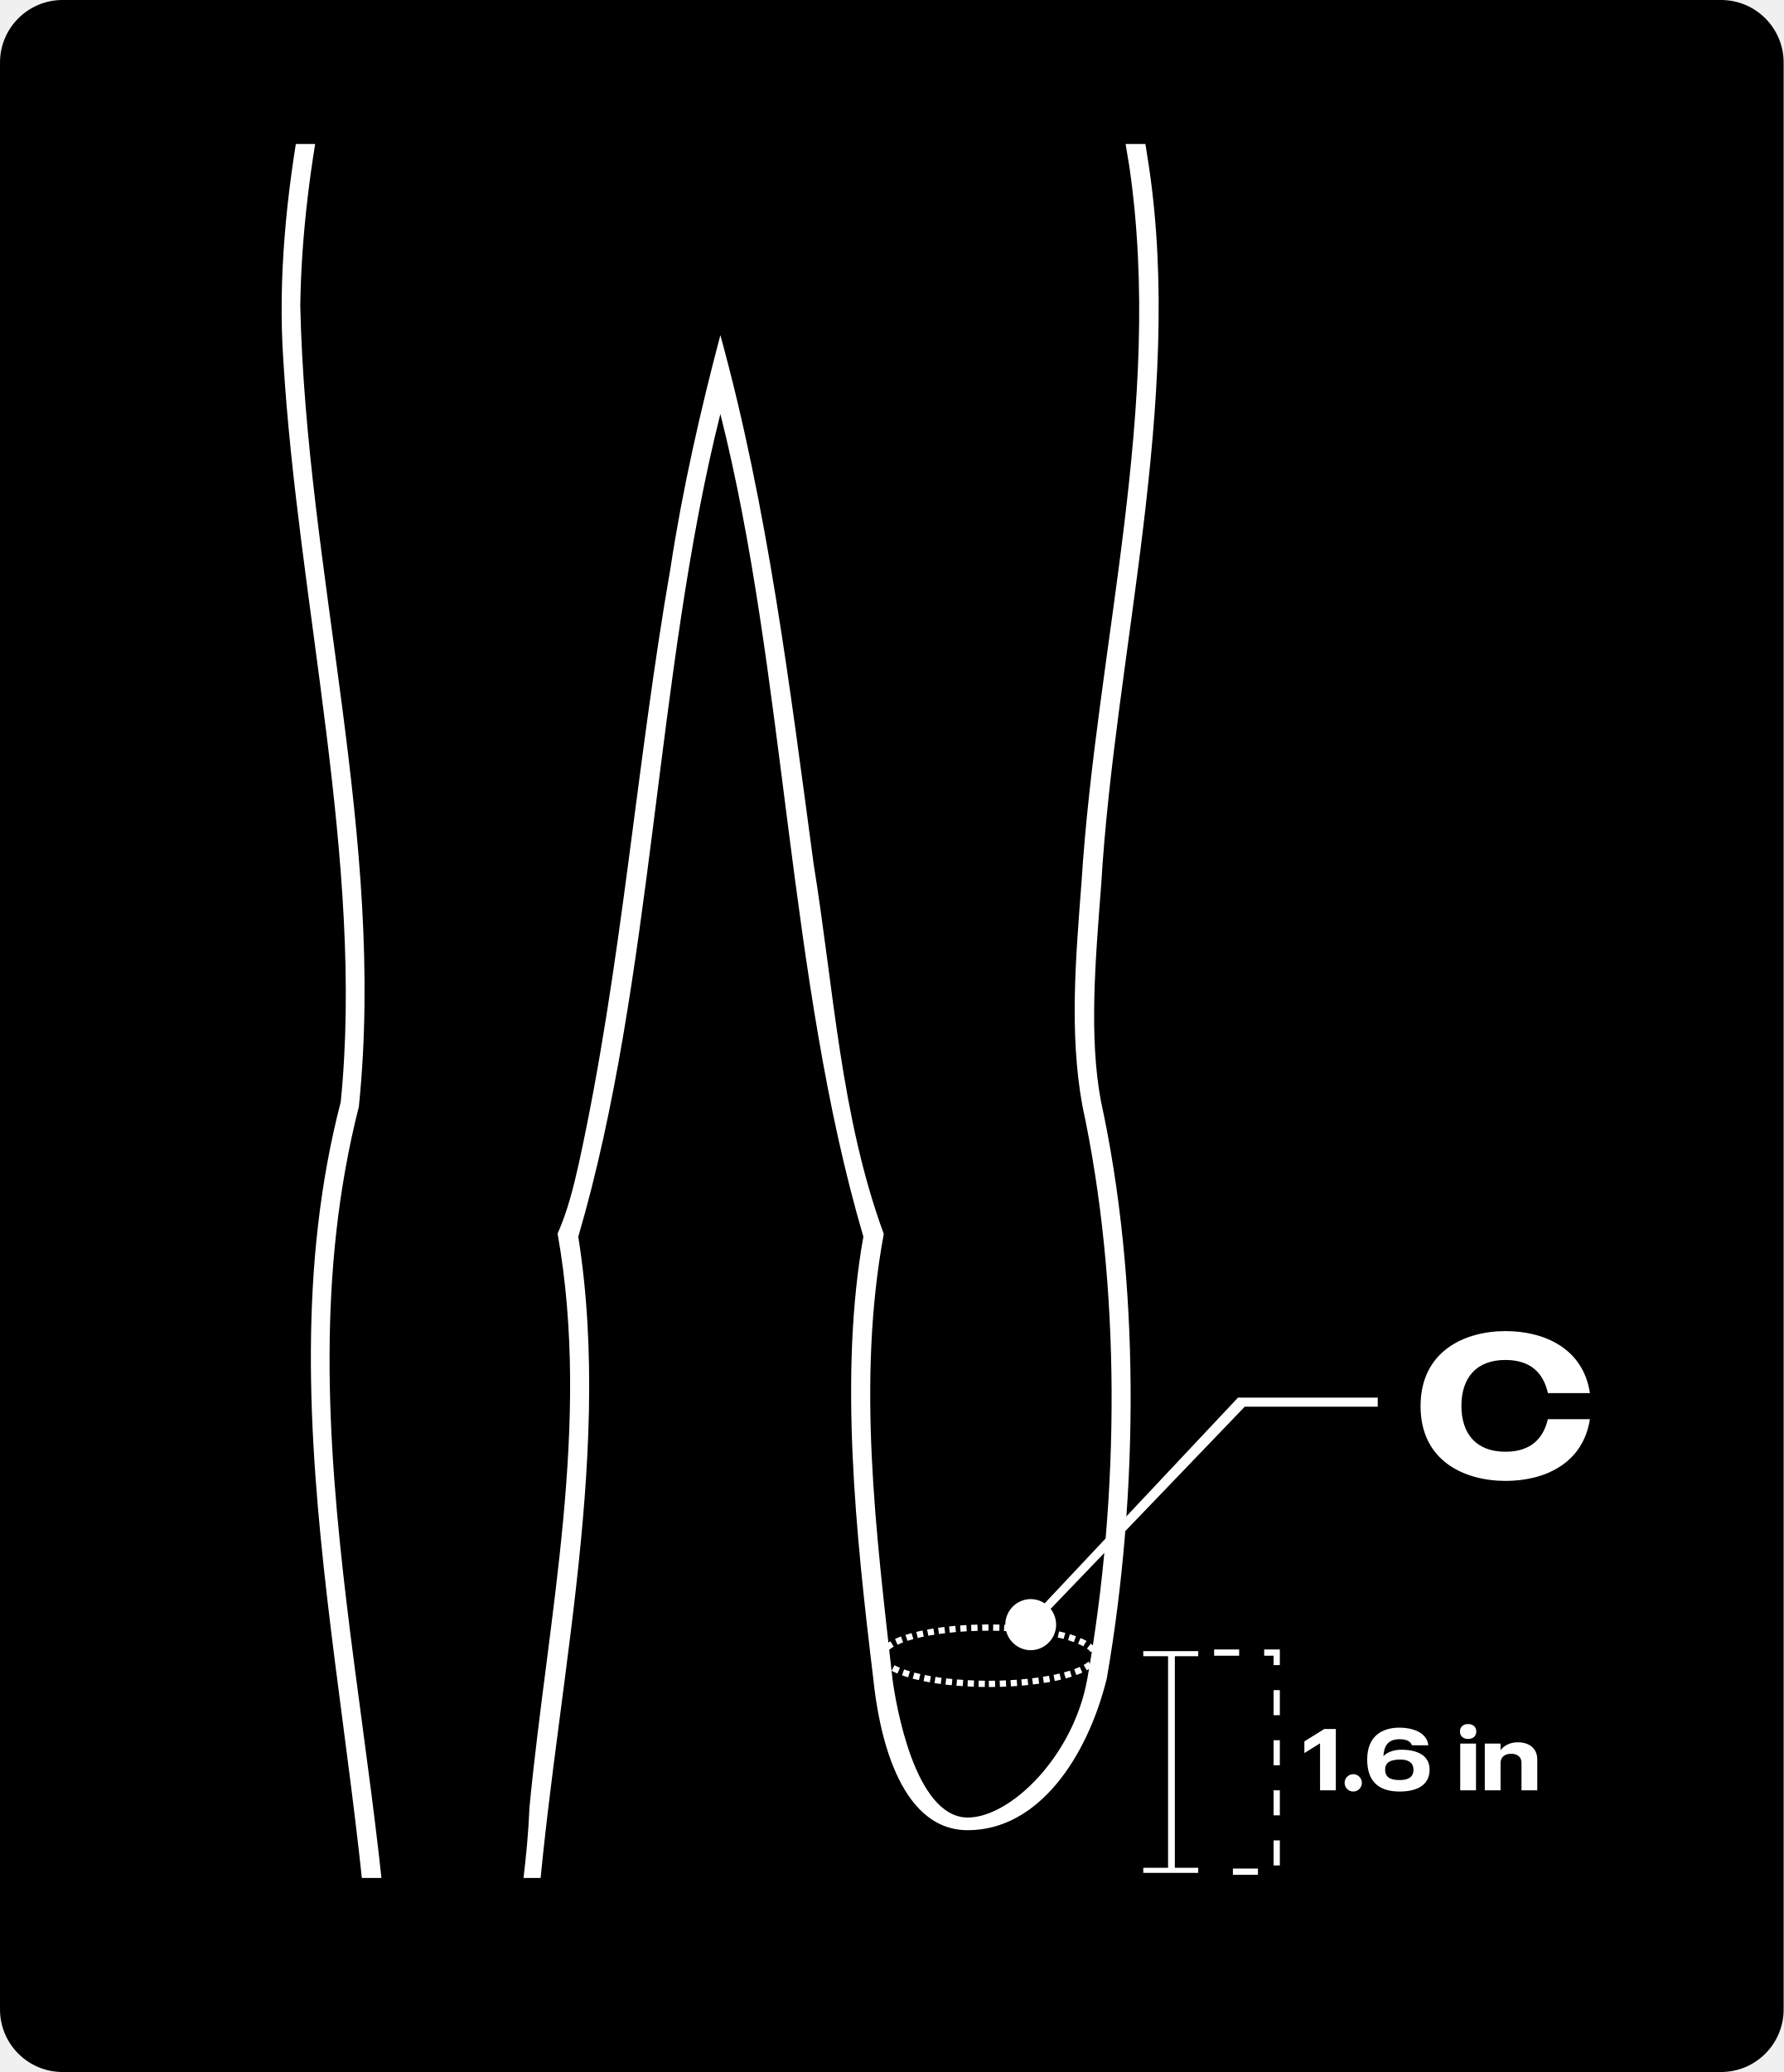
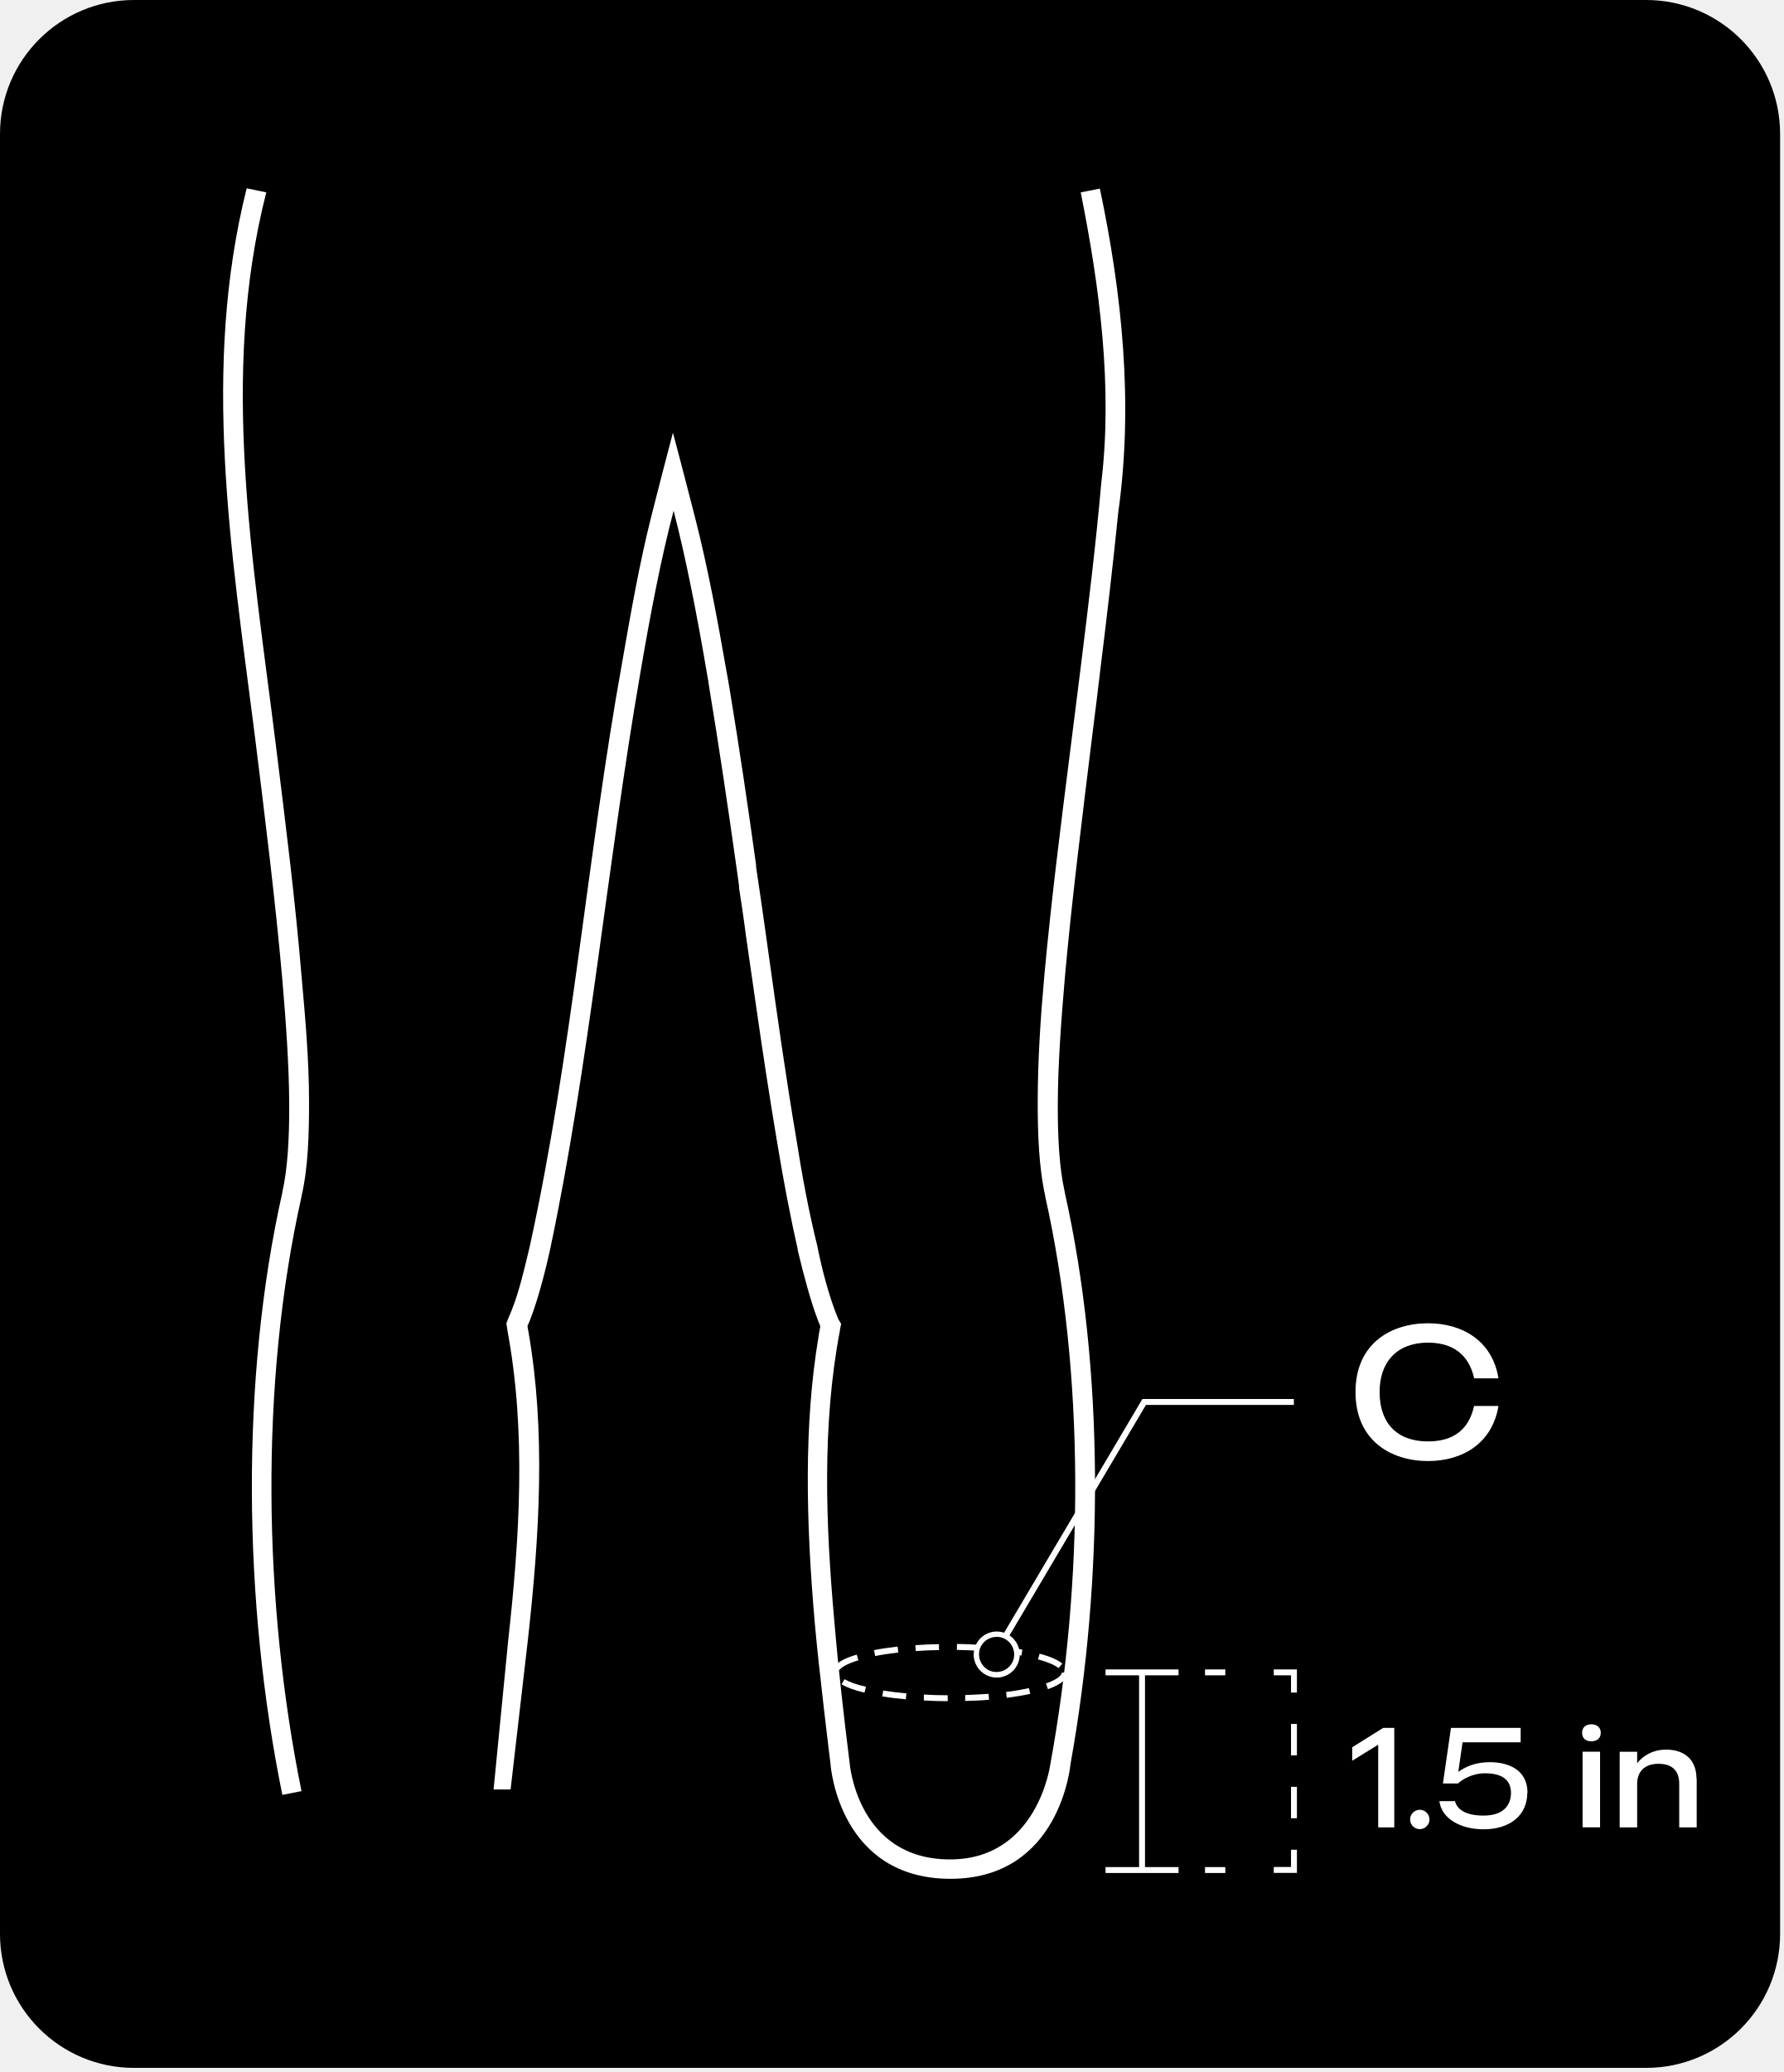
<svg xmlns="http://www.w3.org/2000/svg" width="285" height="331" viewBox="0 0 285 331" fill="none">
-   <rect width="285" height="331" rx="10" fill="black" />
-   <g clip-path="url(#clip0_11679_4611)">
-     <path d="M187.722 264.219H186.641V298.782H187.722V264.219Z" fill="white" />
-     <path d="M191.459 298.375H182.679V299.189H191.459V298.375Z" fill="white" />
-     <path d="M191.459 263.766H182.679V264.58H191.459V263.766Z" fill="white" />
-     <path d="M247.336 226.71H254.045C252.919 233.948 246.616 236.572 240.582 236.572C234.009 236.572 226.985 233.405 226.985 224.629C226.985 215.853 234.009 212.641 240.582 212.641C246.616 212.641 252.964 215.31 254.045 222.548H247.336C246.616 219.381 244.635 217.255 240.537 217.255C235.855 217.255 233.513 220.15 233.513 224.584C233.513 229.017 235.855 231.913 240.537 231.913C244.635 231.913 246.616 229.786 247.336 226.665V226.71Z" fill="white" />
-     <path d="M158 269C167.389 269 175 266.985 175 264.5C175 262.015 167.389 260 158 260C148.611 260 141 262.015 141 264.5C141 266.985 148.611 269 158 269Z" stroke="white" stroke-miterlimit="10" stroke-dasharray="1 0.75" />
-     <path d="M165.434 259.555L164.084 259.148L197.808 223.273H220.141V224.721H198.889L165.434 259.555Z" fill="white" />
-     <path d="M168.091 260.692C167.461 262.592 165.434 263.588 163.588 263C161.697 262.366 160.707 260.33 161.292 258.476C161.922 256.576 163.949 255.58 165.795 256.168C167.686 256.802 168.676 258.838 168.091 260.692Z" fill="white" />
-     <path d="M168.541 260.824C169.262 258.698 168.091 256.391 165.975 255.667C163.859 254.943 161.562 256.119 160.842 258.246C160.121 260.372 161.292 262.679 163.408 263.403C165.524 264.127 167.821 262.951 168.541 260.824C169.262 258.698 167.821 262.951 168.541 260.824ZM161.742 258.608C162.283 256.979 164.039 256.074 165.66 256.617C167.28 257.16 168.181 258.924 167.641 260.553C167.1 262.181 165.344 263.086 163.723 262.543C162.103 262.001 161.202 260.236 161.742 258.608C162.283 256.979 161.202 260.236 161.742 258.608Z" fill="white" />
-     <path d="M82.826 335.806C82.628 327.119 84.158 318.285 85.54 310.338C87.959 272.976 98.175 233.985 92.4 197.561C104.443 156.497 104.69 107.537 115.104 66.127C125.567 107.537 125.864 156.497 137.956 197.561C134.057 219.327 136.722 244.942 139.535 268.139C140.325 275.937 143.335 292.373 154.638 292.373C165.94 292.373 173.738 280.725 176.848 268.139C182.03 238.279 182.129 204.372 175.91 175.894C173.985 165.628 175.022 153.437 175.959 141.296C178.131 104.477 189.187 63.956 183.56 26.446C180.549 6.21 173.985 -19.159 166.779 -37.569C164.509 -43.442 163.522 -49.661 163.769 -55.978C164.262 -66.244 165.743 -79.619 166.286 -86.727L162.387 -78.731C161.942 -70.439 160.462 -61.654 160.412 -53.313C160.363 -47.489 161.696 -41.764 163.867 -36.335C171.912 -16.148 176.996 5.124 180.451 26.594C186.028 64.844 175.219 102.947 172.801 141.049C171.912 152.796 170.826 164.986 172.949 176.634C179.167 205.458 178.921 238.97 173.738 268.189C171.517 280.577 161.449 290.349 154.638 290.349C146.099 290.349 143.089 271.94 142.595 268.139C139.979 244.695 136.87 220.659 141.213 197.117C134.303 178.263 133.218 157.83 130.009 138.038C126.209 109.807 122.705 81.131 115.104 53.542C111.945 65.436 108.984 78.516 107.158 90.608C101.63 122.294 99.36 154.474 92.499 185.814C91.66 189.565 90.673 193.563 89.094 197.067C94.523 227.47 87.514 258.416 84.602 288.721C83.961 304.613 79.864 319.864 79.716 335.855" fill="white" />
-     <path d="M57.356 176.631C61.7 133.988 48.916 91.493 47.979 48.8C48.324 25.653 54 2.653 60.515 -19.458C65.895 -38.164 72.261 -42.853 68.955 -64.076L66.586 -85.002L62.884 -89L65.993 -63.681C66.783 -53.267 66.339 -47.097 65.993 -44.926C65.006 -39.546 60.762 -30.613 57.603 -20.346C50.594 3.295 43.537 31.822 45.264 57.438C47.584 96.231 58.245 138.233 54.444 176.039C40.921 228.208 60.515 282.893 59.824 336H62.933C63.772 282.893 43.882 229.639 57.356 176.73V176.631Z" fill="white" />
-     <path d="M194 264H204V299H194" stroke="white" stroke-miterlimit="10" stroke-dasharray="4 4" />
-     <path d="M211.612 276.2H213.446V286H210.926V278.496L208.42 280.05V278.188L211.612 276.2ZM216.235 283.424C216.991 283.424 217.607 284.054 217.607 284.81C217.607 285.58 216.991 286.196 216.235 286.196C215.465 286.196 214.849 285.58 214.849 284.81C214.849 284.054 215.465 283.424 216.235 283.424ZM223.904 279.518C226.382 279.518 228.426 280.358 228.426 282.696C228.426 285.37 226.116 286.196 223.638 286.196C220.698 286.196 218.458 284.936 218.458 281.1C218.458 277.348 220.81 275.99 223.638 275.99C225.514 275.99 227.978 276.648 228.23 278.804H225.598C225.402 278.146 224.674 277.838 223.638 277.838C221.762 277.838 221.146 278.916 221.048 280.554C221.65 279.896 222.728 279.518 223.904 279.518ZM223.638 284.362C225.01 284.362 225.85 283.914 225.85 282.696C225.85 281.464 224.856 281.086 223.778 281.086C222.196 281.086 221.328 281.52 221.328 282.696C221.328 283.956 222.196 284.362 223.638 284.362ZM233.323 286V278.538H235.843V286H233.323ZM234.583 277.796C233.813 277.796 233.281 277.362 233.281 276.606C233.281 275.85 233.813 275.416 234.583 275.416C235.353 275.416 235.885 275.85 235.885 276.606C235.885 277.362 235.353 277.796 234.583 277.796ZM242.511 278.328C244.429 278.328 245.633 279.378 245.633 281.058V286H243.113V281.618C243.113 280.792 242.595 280.162 241.461 280.162C240.341 280.162 239.767 280.792 239.767 281.618V286H237.247V278.538H239.767V279.602C240.061 279.168 240.957 278.328 242.511 278.328Z" fill="white" />
-   </g>
-   <defs>
-     <clipPath id="clip0_11679_4611">
-       <rect width="210" height="277" fill="white" transform="translate(44 23)" />
-     </clipPath>
-   </defs>
+   <path d="M263.028 0H21.406C9.584 0 0 9.584 0 21.406V308.936C0 320.758 9.584 330.342 21.406 330.342H263.028C274.85 330.342 284.434 320.758 284.434 308.936V21.406C284.434 9.584 274.85 0 263.028 0Z" fill="black" />
+   <path d="M235.543 224.604H239.431C238.45 230.569 233.693 233.401 228.181 233.401C222.329 233.401 216.591 230.192 216.591 222.377C216.591 214.562 222.329 211.391 228.181 211.391C233.693 211.391 238.487 214.222 239.431 220.187H235.543C234.939 217.393 233.089 214.486 228.181 214.486C223.273 214.486 220.441 217.507 220.441 222.377C220.441 227.247 223.122 230.267 228.181 230.267C233.24 230.267 234.939 227.323 235.543 224.567V224.604Z" fill="white" />
+   <path d="M222.784 276.069V291.925H220.217V278.712L216.064 281.279V279.127L221.01 276.031H222.784V276.069Z" fill="white" />
+   <path d="M228.409 290.657C228.409 291.525 227.691 292.205 226.861 292.205C226.03 292.205 225.312 291.525 225.312 290.657C225.312 289.789 226.03 289.109 226.861 289.109C227.691 289.109 228.409 289.789 228.409 290.657Z" fill="white" />
+   <path d="M244.037 286.413C244.037 289.887 241.395 292.227 237.053 292.227C233.315 292.227 230.333 290.491 229.993 287.735H232.485C232.787 288.943 234.033 290.038 237.053 290.038C240.489 290.038 241.433 288.112 241.433 286.413C241.433 284.564 240.3 283.28 237.28 283.28C235.166 283.28 233.58 284.337 232.976 284.903H230.56L231.843 276.031H242.981V278.334H233.693L233.014 283.053C234.146 282.261 235.694 281.505 238.035 281.505C241.13 281.505 244.075 282.789 244.075 286.413H244.037Z" fill="white" />
+   <path d="M252.798 276.812C252.798 275.944 253.402 275.453 254.27 275.453C255.139 275.453 255.781 275.944 255.781 276.812C255.781 277.681 255.176 278.171 254.27 278.171C253.364 278.171 252.798 277.681 252.798 276.812ZM252.873 279.833H255.667V291.914H252.873V279.833Z" fill="white" />
+   <path d="M271.107 284.106V291.921H268.314V284.936C268.314 282.898 267.219 281.765 264.991 281.765C262.764 281.765 261.594 283.049 261.594 284.936V291.921H258.8V279.84H261.594V281.69C262.16 280.897 263.708 279.5 266.199 279.5C269.333 279.5 271.07 281.274 271.07 284.106H271.107Z" fill="white" />
+   <path d="M151.393 271.761C150.147 271.761 148.863 271.724 147.618 271.648V270.704C148.901 270.78 150.185 270.818 151.431 270.818V271.761H151.393ZM154.224 271.724V270.78C155.47 270.742 156.716 270.667 157.962 270.591L158.038 271.535C156.792 271.648 155.546 271.686 154.262 271.724H154.224ZM144.748 271.459C143.427 271.346 142.143 271.195 140.973 271.006L141.124 270.062C142.294 270.251 143.54 270.402 144.824 270.515L144.748 271.459ZM160.869 271.233L160.756 270.289C162.077 270.138 163.323 269.911 164.418 269.685L164.607 270.591C163.474 270.855 162.19 271.044 160.831 271.233H160.869ZM138.141 270.402C136.556 270.025 135.348 269.572 134.479 269.081L134.932 268.25C135.725 268.703 136.858 269.119 138.368 269.458L138.141 270.365V270.402ZM167.438 269.836L167.136 268.93C169.476 268.099 169.665 267.382 169.665 267.193H170.609C170.609 268.212 169.552 269.081 167.476 269.836H167.438ZM134.102 266.778L133.347 266.212C133.875 265.494 135.083 264.852 136.895 264.324L137.16 265.23C135.046 265.872 134.328 266.476 134.102 266.816V266.778ZM169.137 266.476C168.533 265.985 167.4 265.494 165.852 265.079L166.117 264.173C167.816 264.626 169.024 265.155 169.741 265.759L169.137 266.476ZM139.84 264.55L139.652 263.607C140.784 263.38 142.068 263.191 143.427 263.04L143.54 263.984C142.219 264.135 140.973 264.324 139.84 264.55ZM163.172 264.475C162.002 264.286 160.756 264.097 159.472 263.946L159.585 263.003C160.906 263.154 162.19 263.305 163.36 263.531L163.21 264.475H163.172ZM146.334 263.758L146.258 262.814C147.429 262.738 148.712 262.663 150.034 262.663V263.607C148.75 263.607 147.467 263.682 146.296 263.758H146.334ZM156.641 263.72C155.433 263.644 154.187 263.607 152.903 263.569V262.625C154.224 262.625 155.508 262.701 156.716 262.776L156.641 263.72Z" fill="white" />
+   <path d="M175.78 30.125L172.685 30.729C175.705 45.83 177.819 61.8 175.969 77.128C175.101 87.019 173.893 96.797 172.685 106.576C172.118 111.068 171.552 115.599 170.985 120.091C169.475 132.021 167.965 143.914 166.871 155.844C166.266 162.526 165.813 169.359 165.813 176.042C165.813 180.912 165.965 186.386 167.022 191.105V191.181C173.402 219.722 173.138 252.945 167.814 281.902C167.814 281.902 165.813 297.041 151.807 297.041C136.932 297.041 135.762 281.638 135.762 281.638C134.818 274.087 133.95 266.537 133.308 258.91C131.949 243.734 131.307 227.688 134.214 212.511V212.398L134.403 211.492L133.95 210.737C132.44 207.075 131.345 202.809 130.59 199.033C129.193 193.408 128.136 187.632 127.229 181.856C125.606 172.304 124.247 162.639 122.888 152.937C122.699 151.691 122.548 150.407 122.359 149.161C121.868 145.613 121.34 142.026 120.812 138.477V138.175C119.528 128.926 118.168 119.676 116.621 110.313C116.47 109.294 116.281 108.312 116.092 107.293C114.658 99.063 113.11 90.681 111.033 82.564C110.693 81.205 107.938 70.597 107.522 69.124C107.145 70.521 104.351 81.281 104.049 82.564C102.123 90.228 100.764 98.081 99.405 105.858C93.818 136.854 91.401 168.265 84.681 198.958C84.568 199.373 84.493 199.826 84.379 200.242C83.549 203.677 82.68 207.377 81.208 210.624L80.906 211.417L81.057 212.323V212.436C84.115 228.67 83.02 245.659 81.208 262.006L78.867 285.866H81.586C81.586 285.866 83.624 268.273 84.304 262.346C86.267 244.904 87.173 228.519 84.455 212.851C84.417 212.587 84.342 212.285 84.304 212.021V211.87V211.794V211.681L84.379 211.643C84.493 211.341 84.644 211.001 84.757 210.699C85.852 207.83 86.909 204.055 87.89 199.638C94.082 170.492 97.14 137.345 102.275 107.746C103.936 97.968 105.672 88.983 107.635 81.583C109.561 89.02 111.335 98.006 112.996 107.784C113.11 108.388 113.223 109.03 113.298 109.671C114.846 118.959 116.319 128.888 117.716 138.817C117.791 139.383 117.867 139.912 117.942 140.44L118.093 141.535V141.875C118.395 143.763 118.66 145.612 118.924 147.462L119.188 149.463C119.717 153.163 120.245 156.863 120.774 160.45C121.869 168.113 123.001 175.475 124.134 182.233C125.191 188.689 126.323 194.541 127.456 199.524V199.675C128.513 204.092 129.533 207.83 130.627 210.737C130.741 211.077 130.892 211.379 131.005 211.681V211.756L131.08 211.87C131.043 212.096 131.005 212.285 130.967 212.474C130.892 212.851 130.816 213.229 130.778 213.606C128.437 227.575 128.777 242.978 130.174 259.099C130.816 266.537 132.704 281.789 132.704 281.789C132.741 282.468 134.252 300.137 151.883 300.137C169.513 300.137 171.061 281.751 171.061 281.751C176.384 252.19 176.46 218.627 170.117 190.426V190.35C169.287 186.688 168.984 181.78 169.022 176.004C169.06 170.19 169.513 163.432 170.155 156.108C171.212 144.178 172.911 130.662 174.61 116.807C175.025 113.522 175.441 110.238 175.818 106.953C176.875 98.459 177.857 90.002 178.687 81.809C181.104 64.556 179.329 47.152 175.742 30.125H175.78Z" fill="white" />
+   <path d="M44.097 119.184C40.472 89.887 35.074 59.949 42.549 30.728L39.415 30.086C32.204 58.854 36.923 87.811 40.623 116.768C42.36 130.623 44.021 144.177 45.078 156.107C45.72 163.506 46.173 170.226 46.211 176.078C46.249 181.892 45.947 186.762 45.116 190.424V190.5C38.396 220.325 38.849 256.04 45.116 286.733L48.174 286.129C42.096 256.229 41.454 221.118 48.174 191.18V191.104C49.269 186.423 49.382 180.948 49.382 176.04C49.382 169.358 48.778 162.525 48.174 155.842C47.154 143.61 45.607 131.378 44.097 119.184Z" fill="white" />
+   <path d="M159.661 264.039L158.83 263.548L182.539 223.492H206.739V224.436H183.106L159.661 264.039Z" fill="white" />
+   <path d="M162.34 265.288C161.773 266.986 159.961 267.93 158.224 267.364C156.525 266.798 155.582 264.948 156.148 263.249C156.714 261.55 158.526 260.606 160.263 261.172C161.962 261.739 162.906 263.589 162.34 265.288Z" fill="black" />
+   <path d="M162.754 265.464C163.395 263.539 162.338 261.462 160.413 260.821C158.488 260.179 156.411 261.236 155.769 263.161C155.127 265.087 156.185 267.163 158.11 267.805C160.035 268.447 162.112 267.39 162.754 265.464C163.395 263.539 162.112 267.39 162.754 265.464ZM156.562 263.426C157.053 261.953 158.638 261.16 160.111 261.613C161.583 262.104 162.376 263.69 161.923 265.162C161.432 266.635 159.846 267.427 158.374 266.974C156.902 266.484 156.109 264.898 156.562 263.426C157.053 261.953 156.071 264.898 156.562 263.426Z" fill="white" />
+   <path d="M195.789 266.688H192.542V267.631H195.789V266.688Z" fill="white" />
+   <path d="M207.229 270.387H206.285V267.631H203.529V266.688H207.229V270.387Z" fill="white" />
+   <path d="M207.228 290.462H206.284V285.441H207.228V290.462ZM207.228 280.42H206.284V275.398H207.228V280.42Z" fill="white" />
+   <path d="M207.229 299.192H203.529V298.248H206.285V295.492H207.229V299.192Z" fill="white" />
+   <path d="M195.789 298.266H192.542V299.209H195.789V298.266Z" fill="white" />
+   <path d="M188.315 266.688H176.648V267.631H188.315V266.688Z" fill="white" />
+   <path d="M188.315 298.266H176.648V299.209H188.315V298.266Z" fill="white" />
+   <path d="M182.954 267.18H182.01V298.742H182.954V267.18Z" fill="white" />
</svg>
